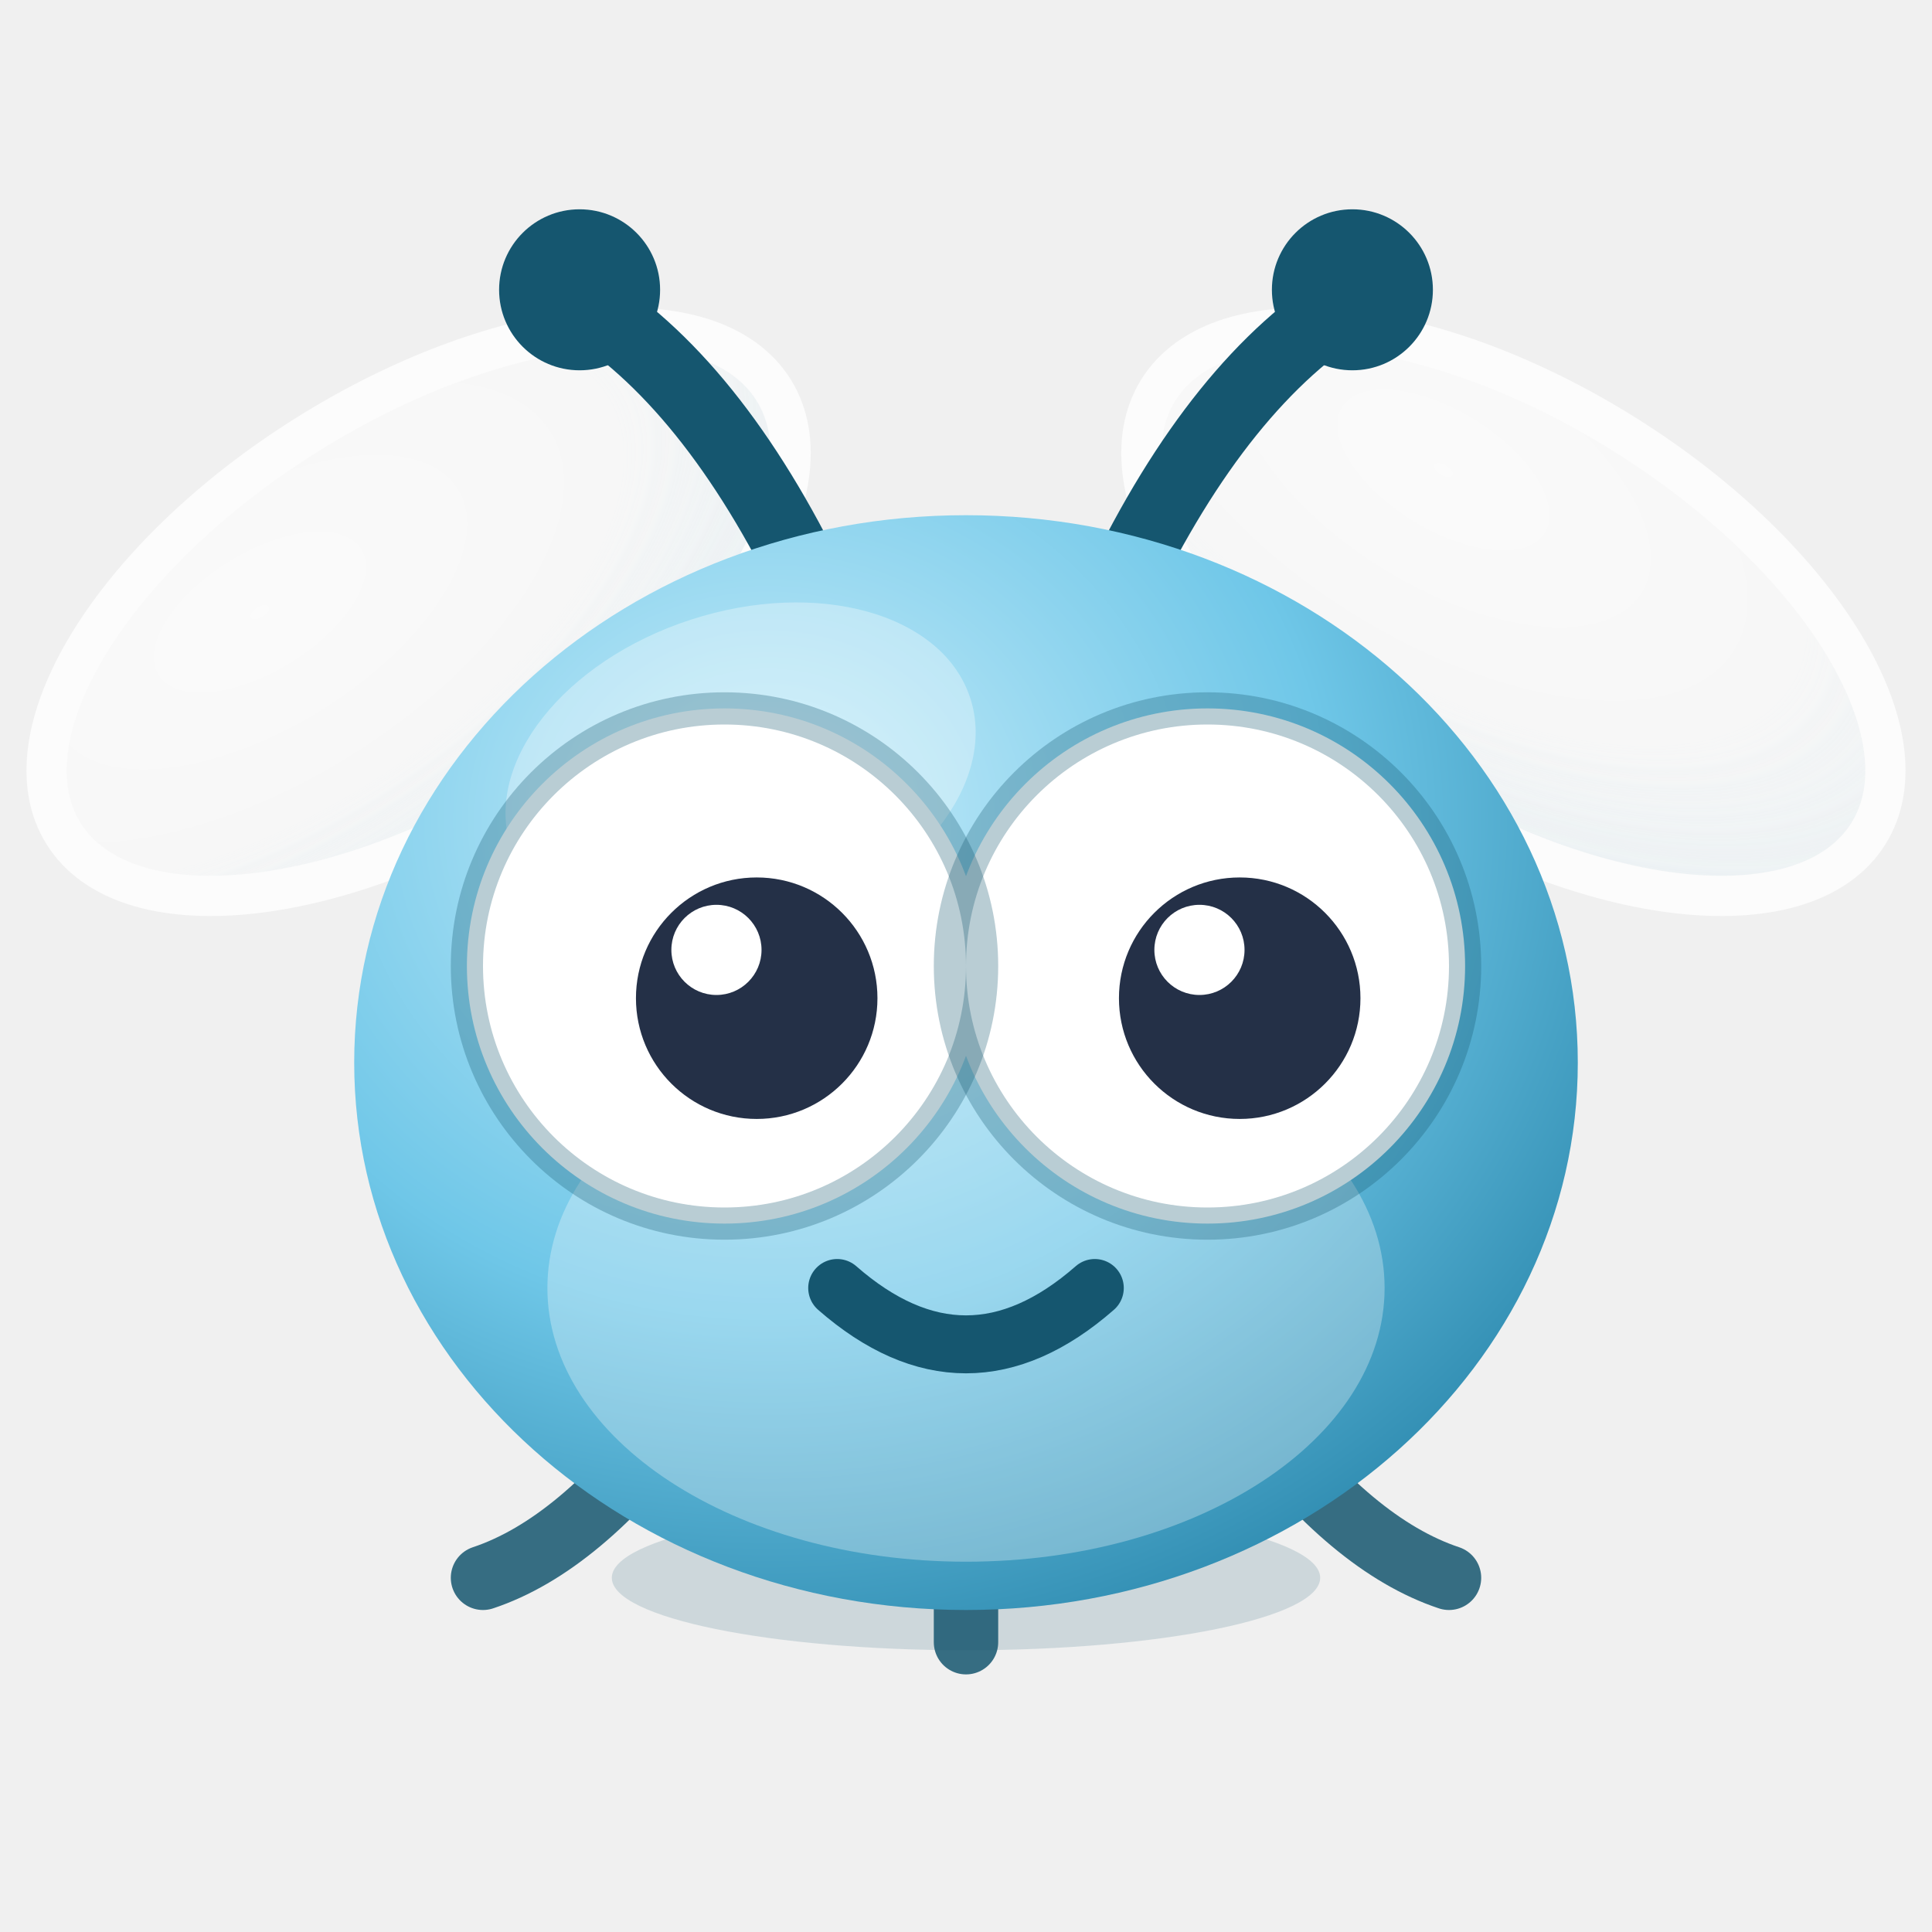
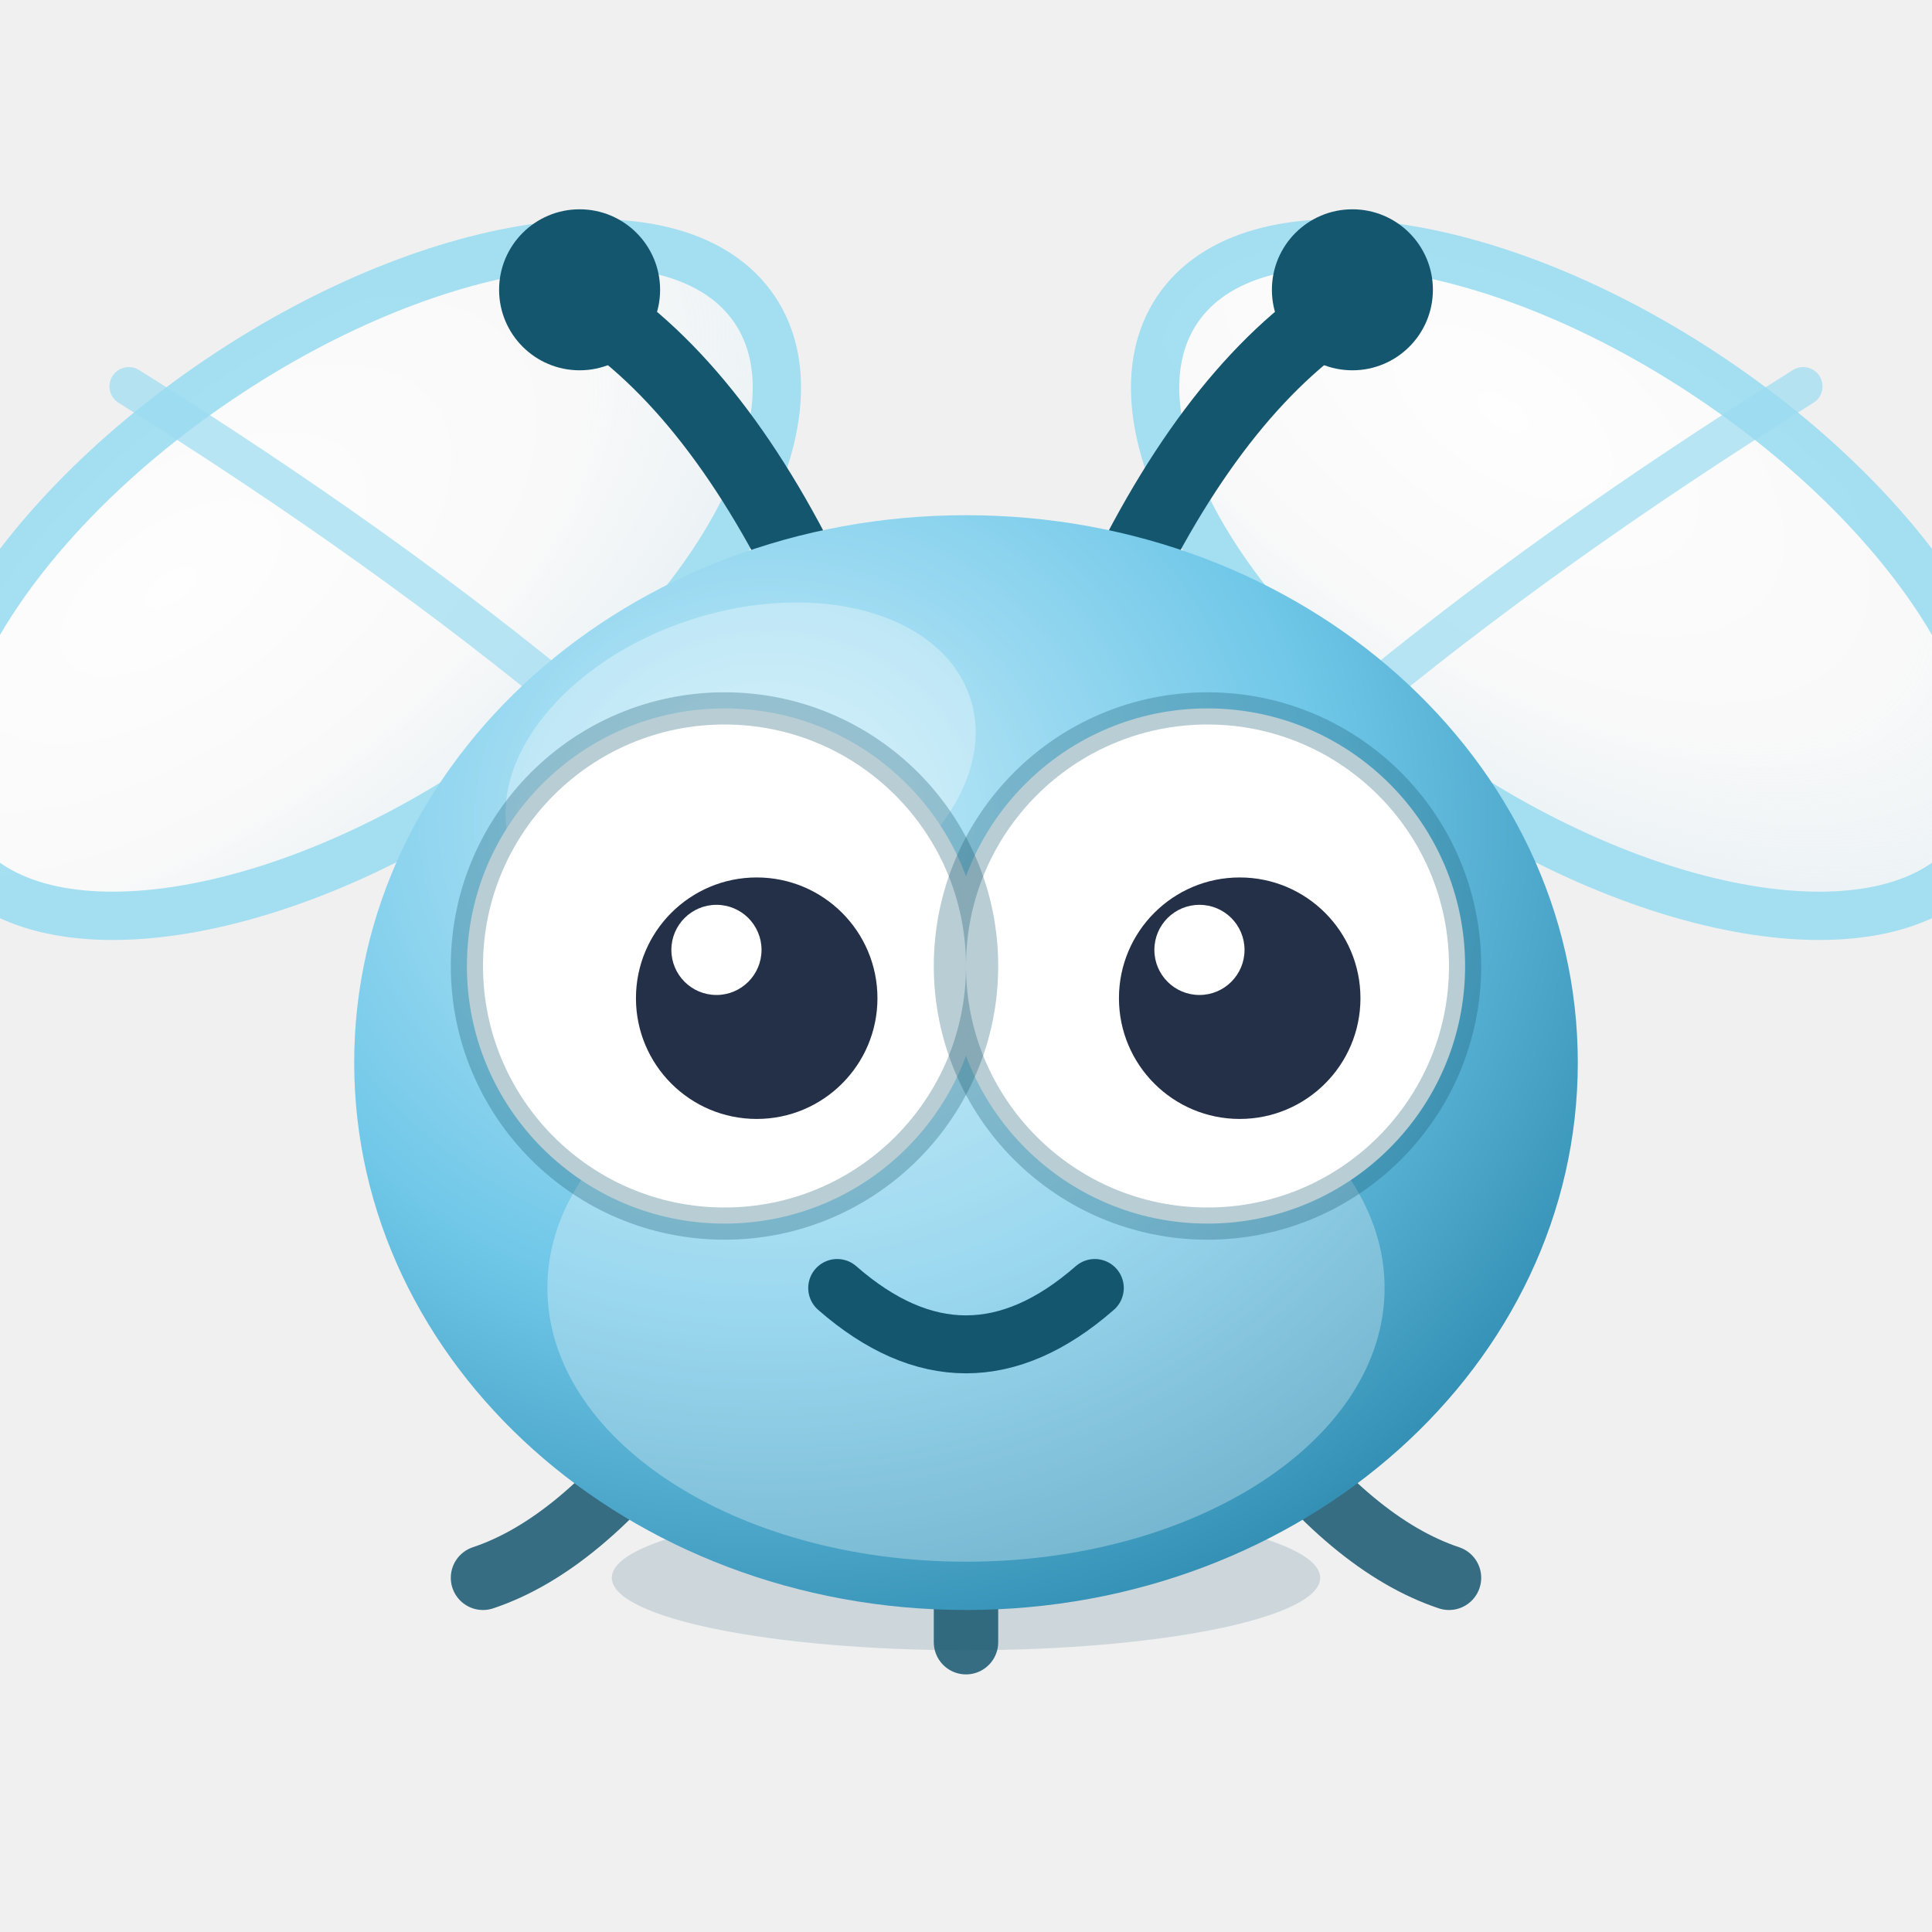
<svg xmlns="http://www.w3.org/2000/svg" viewBox="0 0 120 120" width="120" height="120">
  <defs>
    <radialGradient id="flyBlue" cx="0.34" cy="0.28" r="0.82">
      <stop offset="0" stop-color="#C9EDFA" />
      <stop offset="0.55" stop-color="#6FC7E8" />
      <stop offset="1" stop-color="#2A87AC" />
    </radialGradient>
    <radialGradient id="wingGlass" cx="0.34" cy="0.3" r="0.8">
      <stop offset="0" stop-color="#FFFFFF" stop-opacity="0.92" />
      <stop offset="0.6" stop-color="#FFFFFF" stop-opacity="0.6" />
      <stop offset="1" stop-color="#E0F4FC" stop-opacity="0.35" />
    </radialGradient>
  </defs>
  <g id="games-fly-blue">
-     <g opacity="0.85">
-       <ellipse cx="26" cy="38" rx="26" ry="13" transform="rotate(-32 26 38)" fill="url(#wingGlass)" stroke="#FFFFFF" stroke-width="2.5" opacity="0.9" />
-       <ellipse cx="94" cy="38" rx="26" ry="13" transform="rotate(32 94 38)" fill="url(#wingGlass)" stroke="#FFFFFF" stroke-width="2.5" opacity="0.9" />
+     <g>
+       <ellipse cx="22" cy="36" rx="30" ry="15" transform="rotate(-34 22 36)" fill="url(#wingGlass)" />
+       <ellipse cx="98" cy="36" rx="30" ry="15" transform="rotate(34 98 36)" fill="url(#wingGlass)" />
+       <ellipse cx="22" cy="36" rx="30" ry="15" transform="rotate(-34 22 36)" fill="none" stroke="#9BDCF1" stroke-width="3" opacity="0.9" />
+       <ellipse cx="98" cy="36" rx="30" ry="15" transform="rotate(34 98 36)" fill="none" stroke="#9BDCF1" stroke-width="3" opacity="0.9" />
+       <path d="M 8 24 Q 24 34 36 44" stroke="#9BDCF1" stroke-width="2.4" fill="none" stroke-linecap="round" opacity="0.7" />
+       <path d="M 112 24 Q 96 34 84 44" stroke="#9BDCF1" stroke-width="2.4" fill="none" stroke-linecap="round" opacity="0.7" />
    </g>
    <path d="M 52 40 q -6 -14 -14 -20" stroke="#15566F" stroke-width="4.5" fill="none" stroke-linecap="round" />
    <path d="M 68 40 q 6 -14 14 -20" stroke="#15566F" stroke-width="4.5" fill="none" stroke-linecap="round" />
    <circle cx="36" cy="18" r="5" fill="#15566F" />
    <circle cx="84" cy="18" r="5" fill="#15566F" />
    <ellipse cx="60" cy="98" rx="22" ry="4.5" fill="#15566F" opacity="0.16" />
    <g stroke="#15566F" stroke-width="4" stroke-linecap="round" opacity="0.85">
      <path d="M 42 88 q -6 8 -12 10" />
      <path d="M 60 92 v 10" />
      <path d="M 78 88 q 6 8 12 10" />
    </g>
    <ellipse cx="60" cy="66" rx="38" ry="34" fill="url(#flyBlue)" />
    <ellipse cx="60" cy="80" rx="26" ry="17" fill="#FFFFFF" opacity="0.3" />
    <ellipse cx="46" cy="48" rx="15" ry="10" transform="rotate(-18 46 48)" fill="#FFFFFF" opacity="0.32" />
    <circle cx="45" cy="60" r="16" fill="#FFFFFF" />
    <circle cx="75" cy="60" r="16" fill="#FFFFFF" />
    <circle cx="45" cy="60" r="16" fill="none" stroke="#15566F" stroke-width="2" opacity="0.3" />
    <circle cx="75" cy="60" r="16" fill="none" stroke="#15566F" stroke-width="2" opacity="0.3" />
    <circle cx="47" cy="62" r="7.5" fill="#243047" />
    <circle cx="77" cy="62" r="7.5" fill="#243047" />
    <circle cx="44.5" cy="59" r="2.8" fill="#FFFFFF" />
    <circle cx="74.5" cy="59" r="2.8" fill="#FFFFFF" />
    <path d="M 52 80 q 8 7 16 0" stroke="#15566F" stroke-width="3.6" fill="none" stroke-linecap="round" />
  </g>
</svg>
